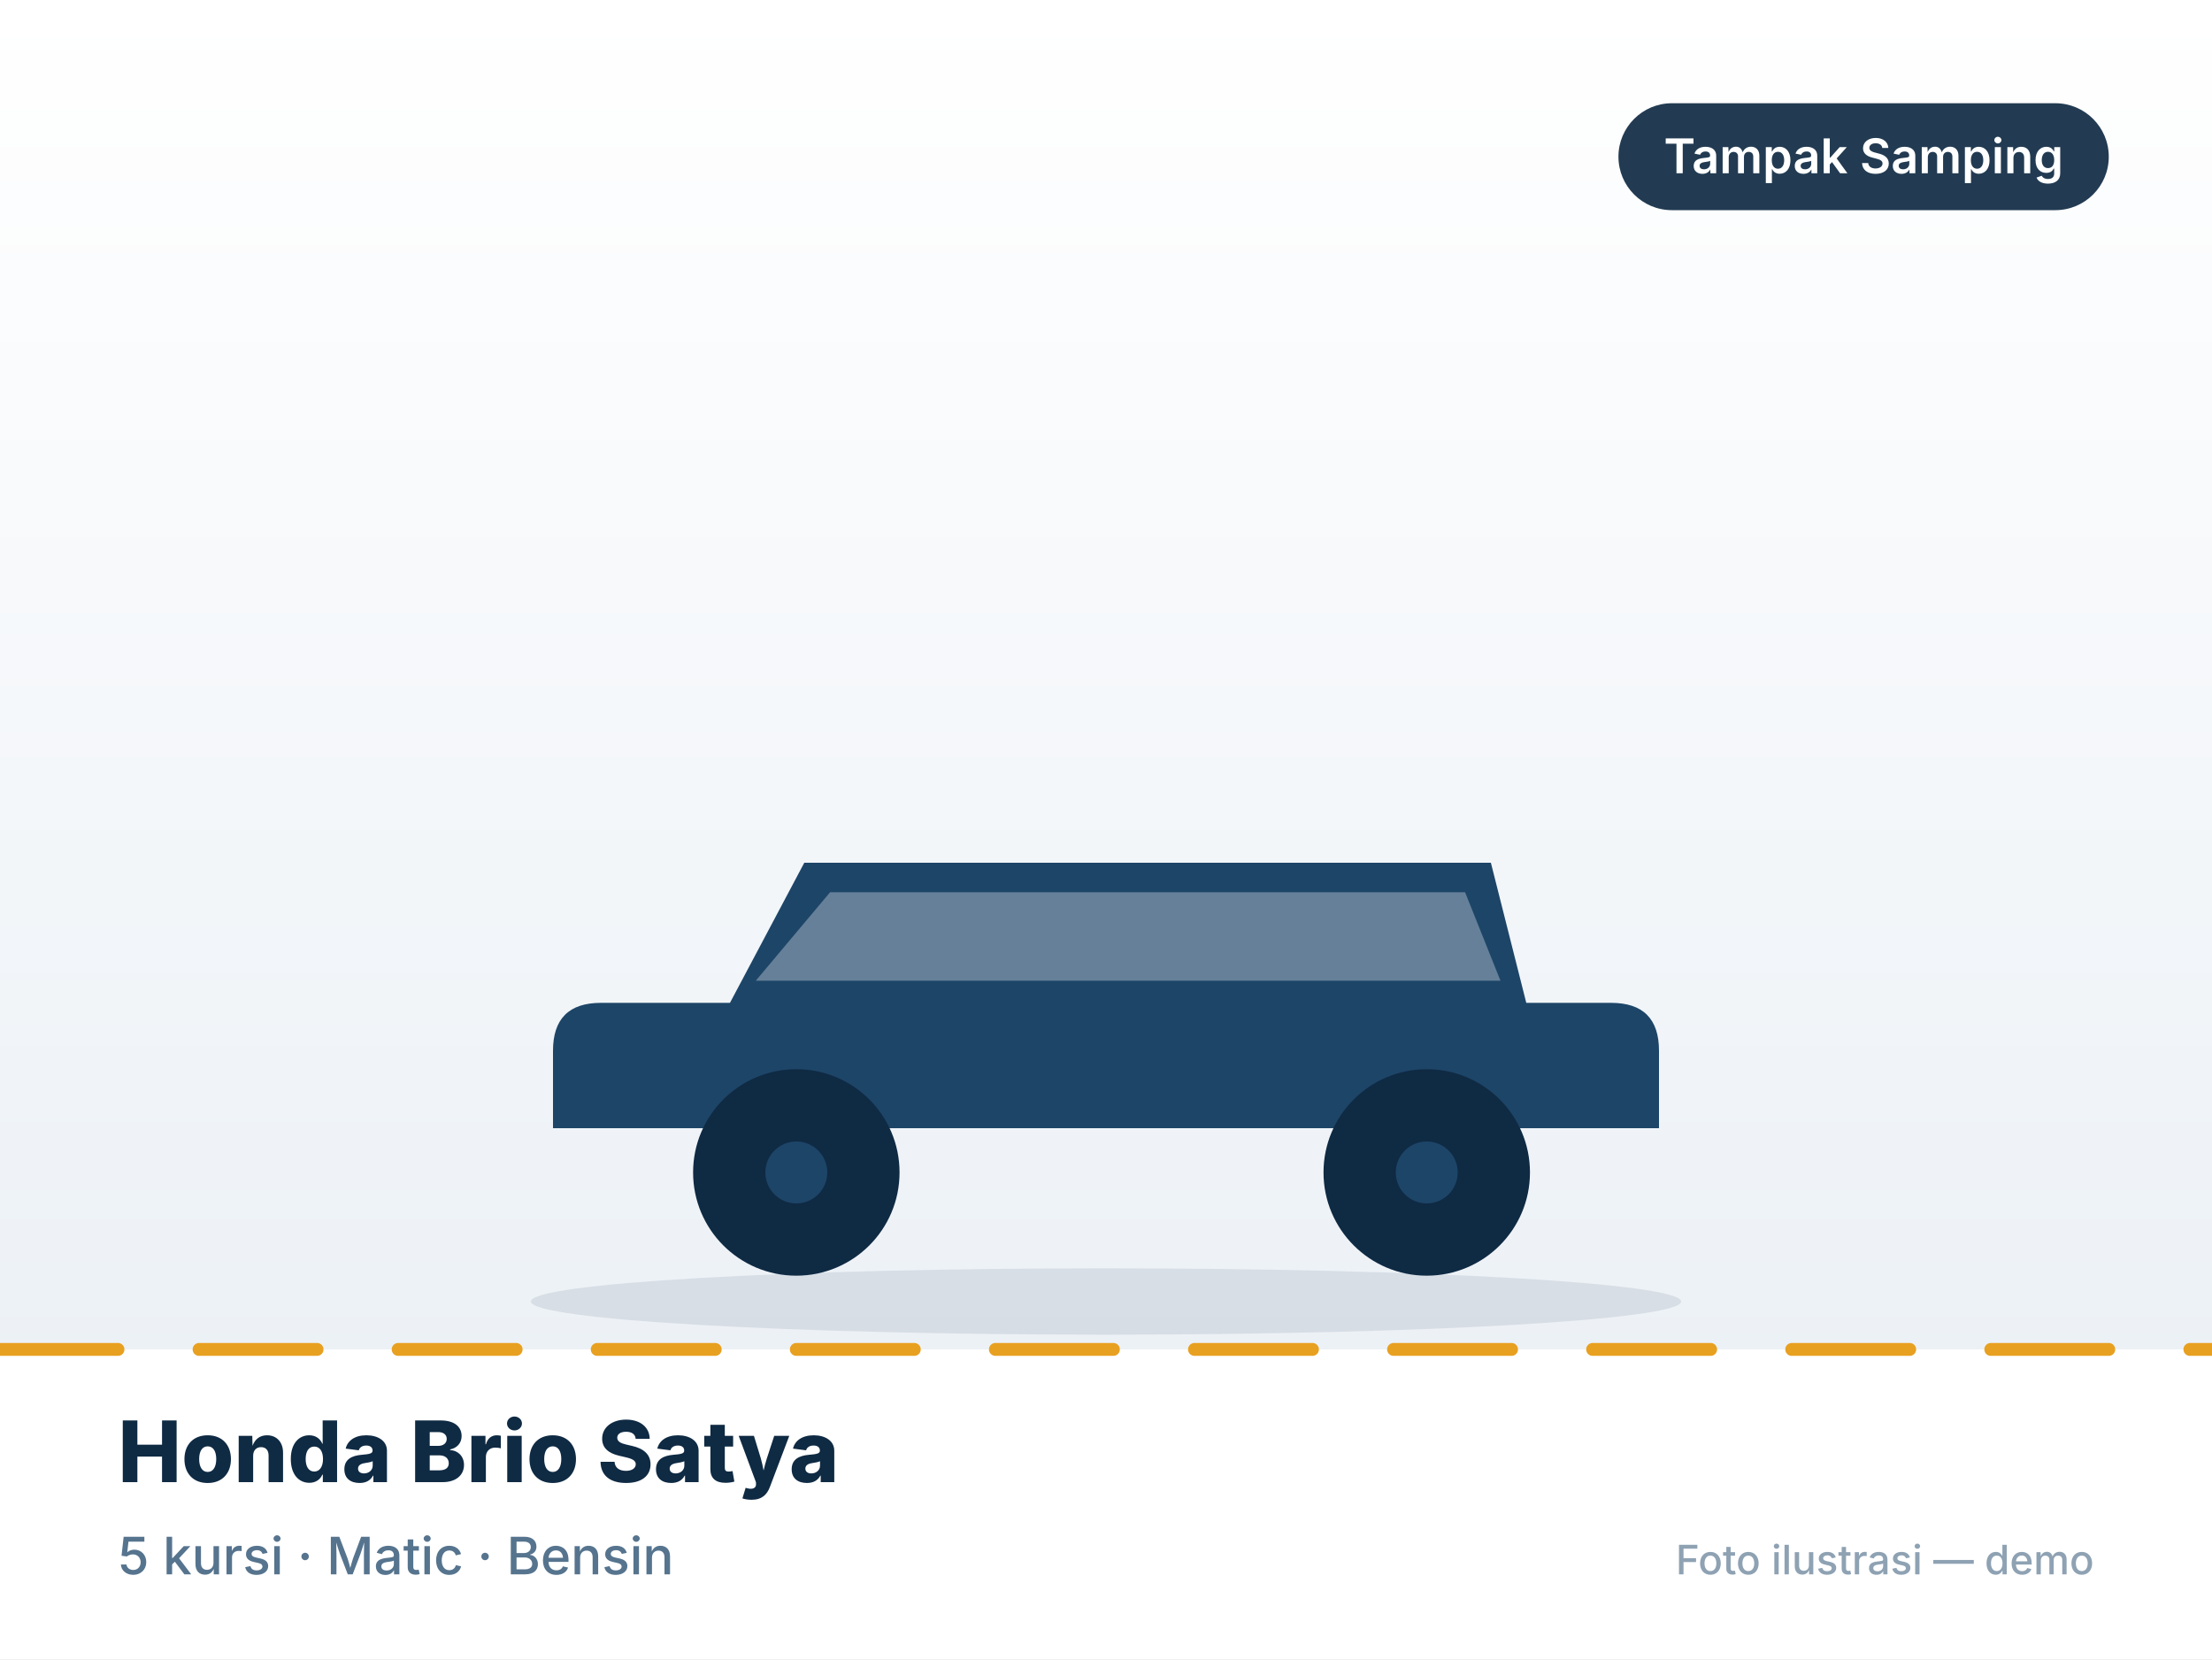
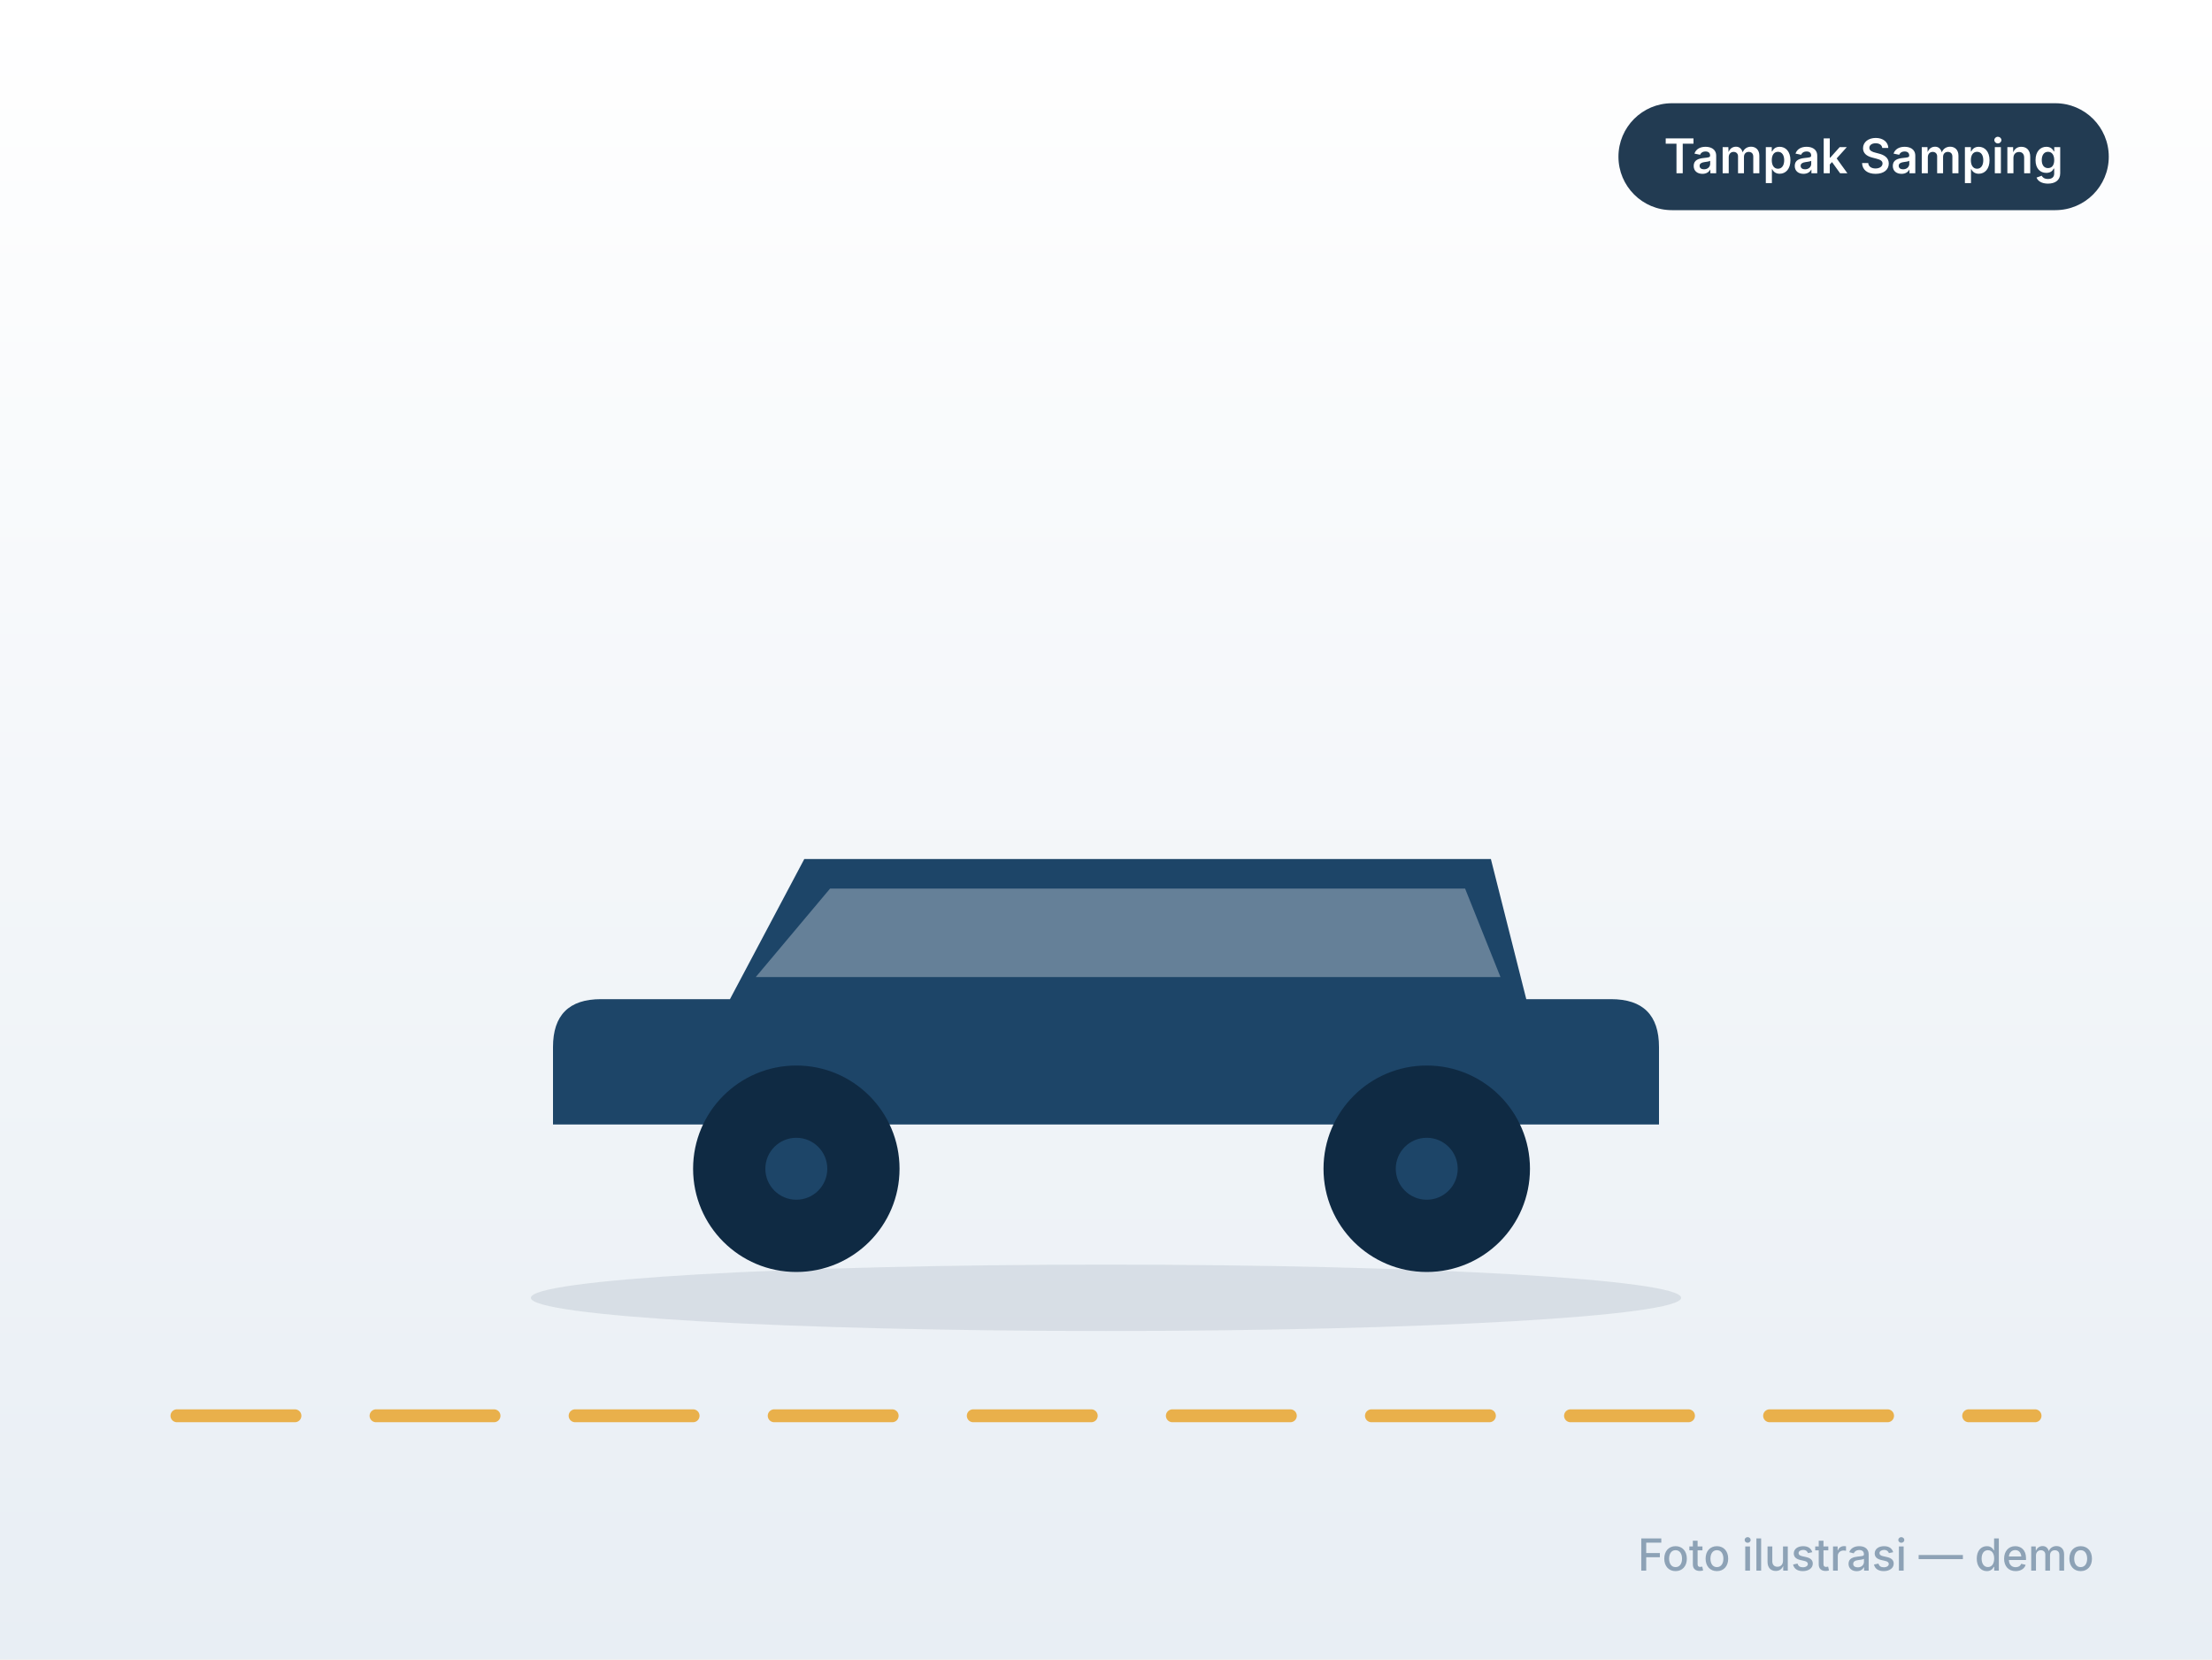
<svg xmlns="http://www.w3.org/2000/svg" viewBox="0 0 1200 900" width="1200" height="900" role="img" aria-label="Honda Brio Satya — ilustrasi tampak samping">
  <defs>
    <linearGradient id="bg" x1="0" y1="0" x2="0" y2="1">
      <stop offset="0" stop-color="#FFFFFF" />
      <stop offset="1" stop-color="#E8EEF4" />
    </linearGradient>
    <clipPath id="frame">
-       <rect x="0" y="0" width="1200" height="732" />
+       <rect x="0" y="0" width="1200" height="900" />
    </clipPath>
  </defs>
  <rect width="1200" height="900" fill="url(#bg)" />
  <g clip-path="url(#frame)">
    <g>
      <g>
-         <ellipse cx="600" cy="706" rx="312" ry="18" fill="#0F2A43" opacity="0.10" />
-         <path d="       M 300 570       Q 300 544 326 544       L 396 544       L 436.32 468       L 808.8 468       L 828 544       L 874 544       Q 900 544 900 570       L 900 612       L 300 612       Z" fill="#1D4568" />
-         <path d="       M 410 532       L 450.32 484       L 794.8 484       L 814 532       Z" fill="#FFFFFF" opacity="0.32" />
-         <circle cx="432" cy="636" r="56" fill="#0F2A43" />
-         <circle cx="432" cy="636" r="16.8" fill="#1D4568" />
-         <circle cx="774" cy="636" r="56" fill="#0F2A43" />
-         <circle cx="774" cy="636" r="16.8" fill="#1D4568" />
+         <ellipse cx="600" cy="704" rx="312" ry="18" fill="#0F2A43" opacity="0.10" />
+         <path d="       M 300 568       Q 300 542 326 542       L 396 542       L 436.32 466       L 808.8 466       L 828 542       L 874 542       Q 900 542 900 568       L 900 610       L 300 610       Z" fill="#1D4568" />
+         <path d="       M 410 530       L 450.32 482       L 794.8 482       L 814 530       Z" fill="#FFFFFF" opacity="0.32" />
+         <circle cx="432" cy="634" r="56" fill="#0F2A43" />
+         <circle cx="432" cy="634" r="16.8" fill="#1D4568" />
+         <circle cx="774" cy="634" r="56" fill="#0F2A43" />
+         <circle cx="774" cy="634" r="16.8" fill="#1D4568" />
      </g>
    </g>
  </g>
-   <rect x="0" y="732" width="1200" height="168" fill="#FFFFFF" />
-   <line x1="0" y1="732" x2="1200" y2="732" stroke="#E8A020" stroke-width="7" stroke-dasharray="64 44" stroke-linecap="round" />
+   <line x1="96" y1="768" x2="1104" y2="768" stroke="#E8A020" stroke-width="7" stroke-dasharray="64 44" stroke-linecap="round" opacity="0.8" />
  <g font-family="Plus Jakarta Sans, Inter, system-ui, sans-serif">
-     <text x="64" y="804" font-size="46" font-weight="800" fill="#0F2A43">Honda Brio Satya</text>
-     <text x="64" y="854" font-size="28" font-weight="500" fill="#1D4568" opacity="0.75">5 kursi · Matic · Bensin</text>
    <rect x="878" y="56" width="266" height="58" rx="29" fill="#0F2A43" opacity="0.92" />
    <text x="1011" y="94" font-size="26" font-weight="600" fill="#FFFFFF" text-anchor="middle">Tampak Samping</text>
-     <text x="1136" y="854" font-size="22" font-weight="500" fill="#1D4568" opacity="0.5" text-anchor="end">Foto ilustrasi — demo</text>
+     <text x="1136" y="852" font-size="24" font-weight="500" fill="#1D4568" opacity="0.45" text-anchor="end">Foto ilustrasi — demo</text>
  </g>
</svg>
